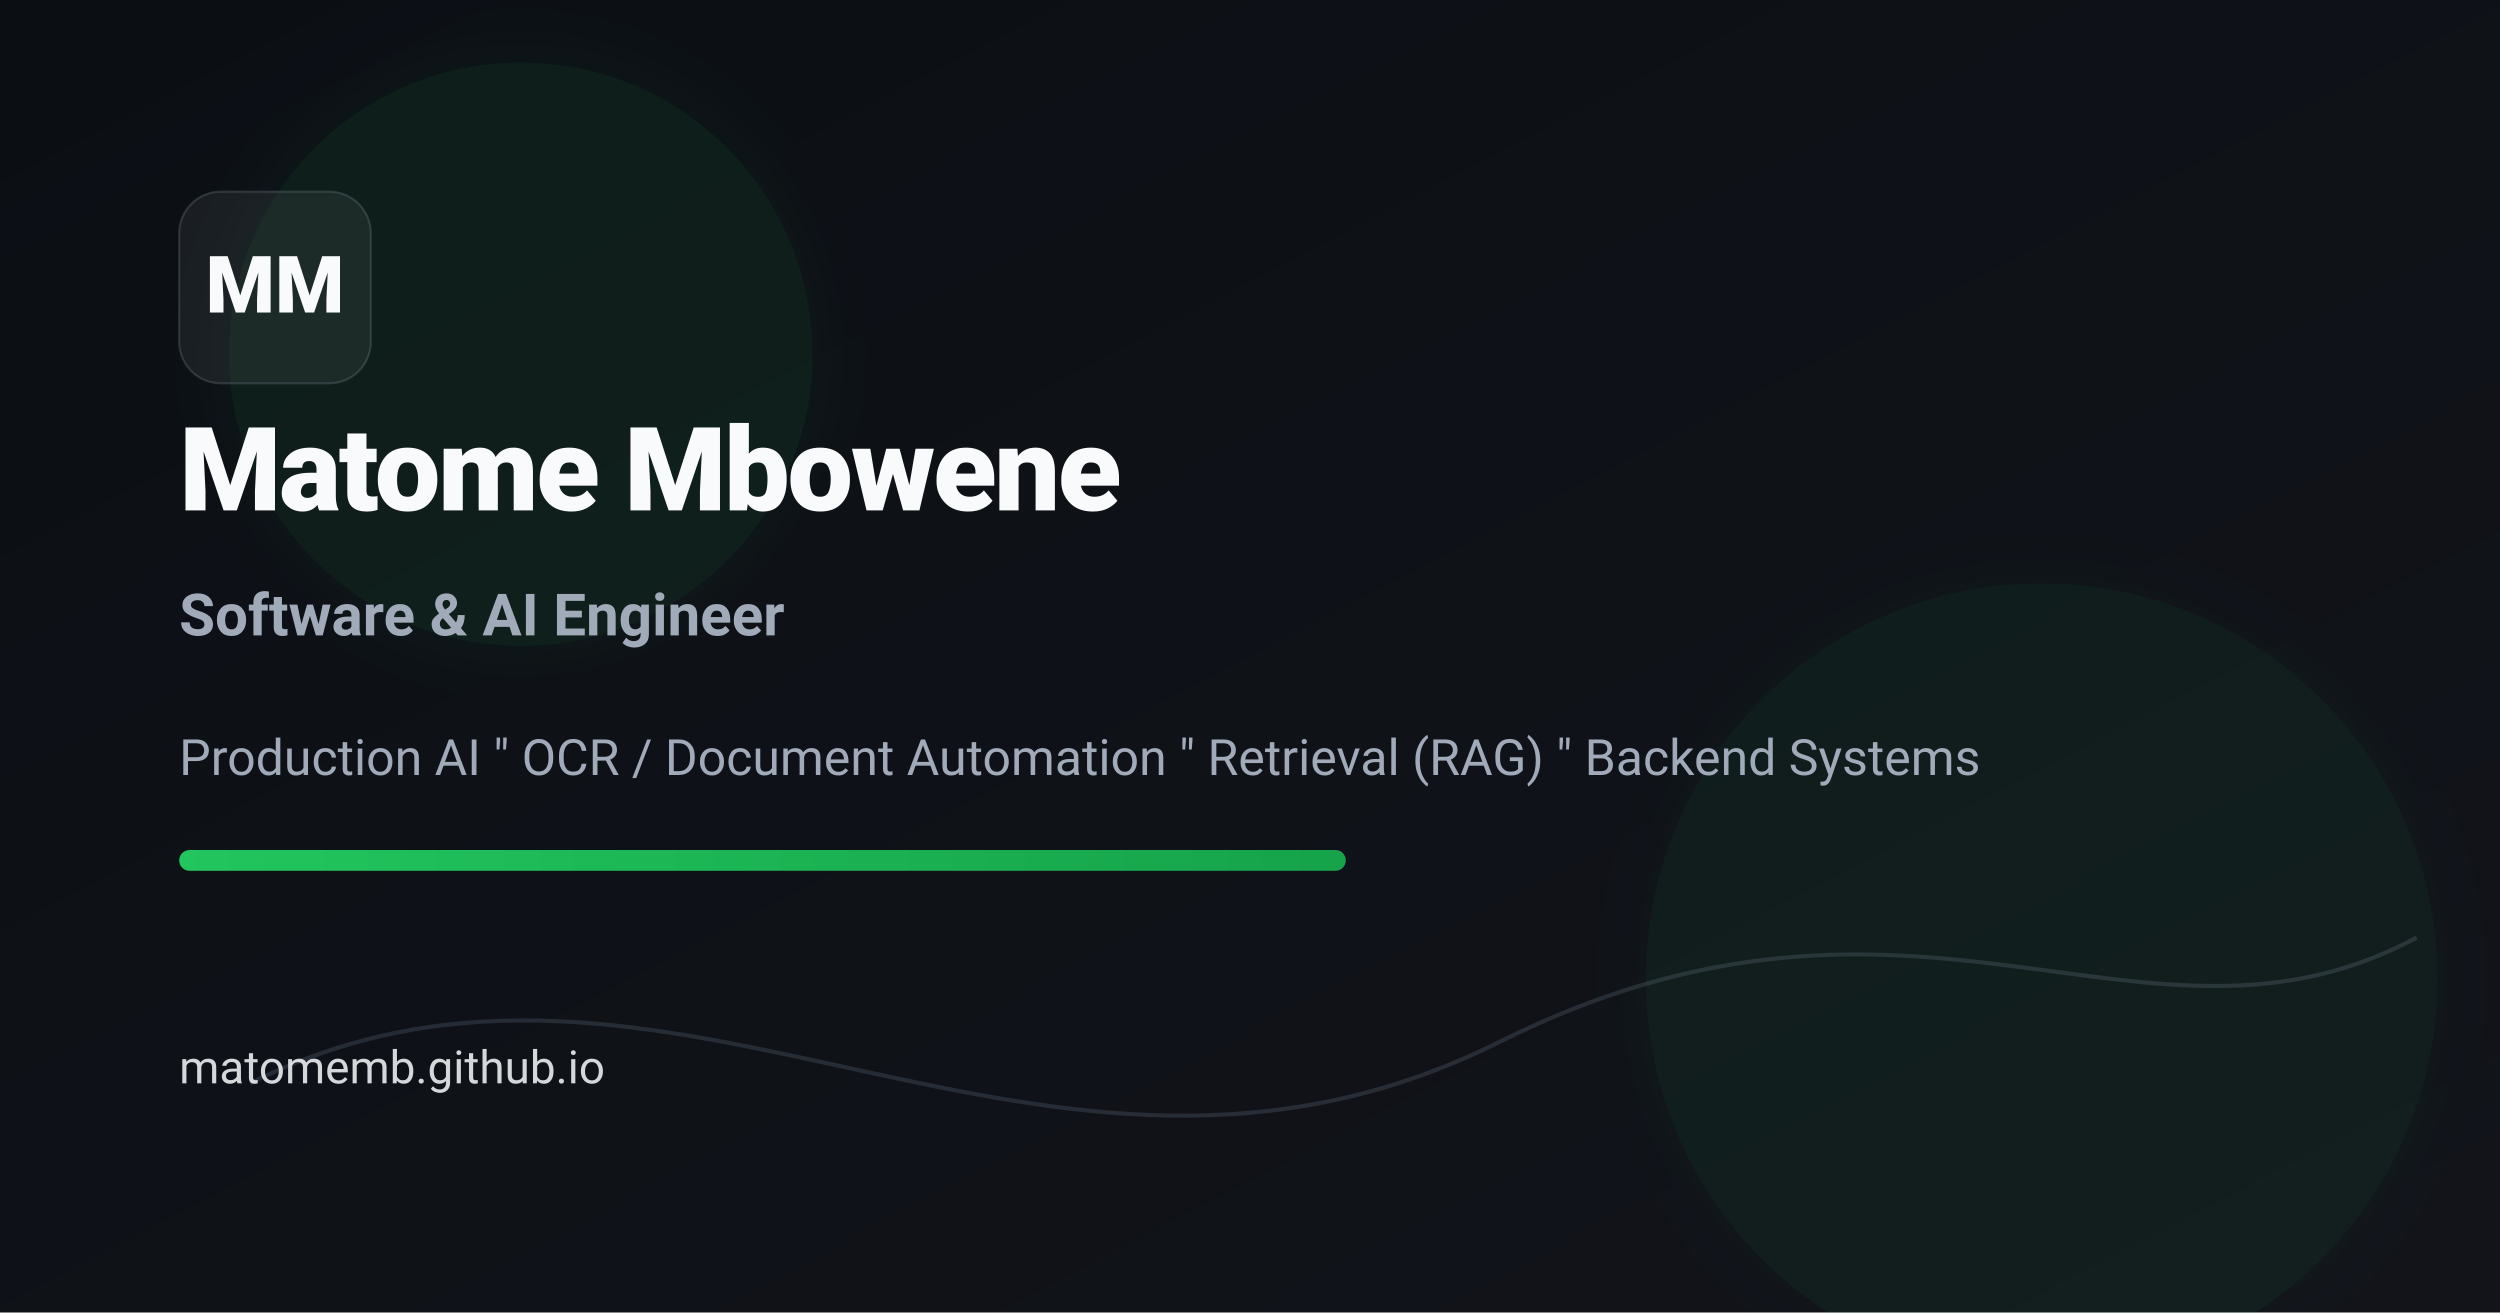
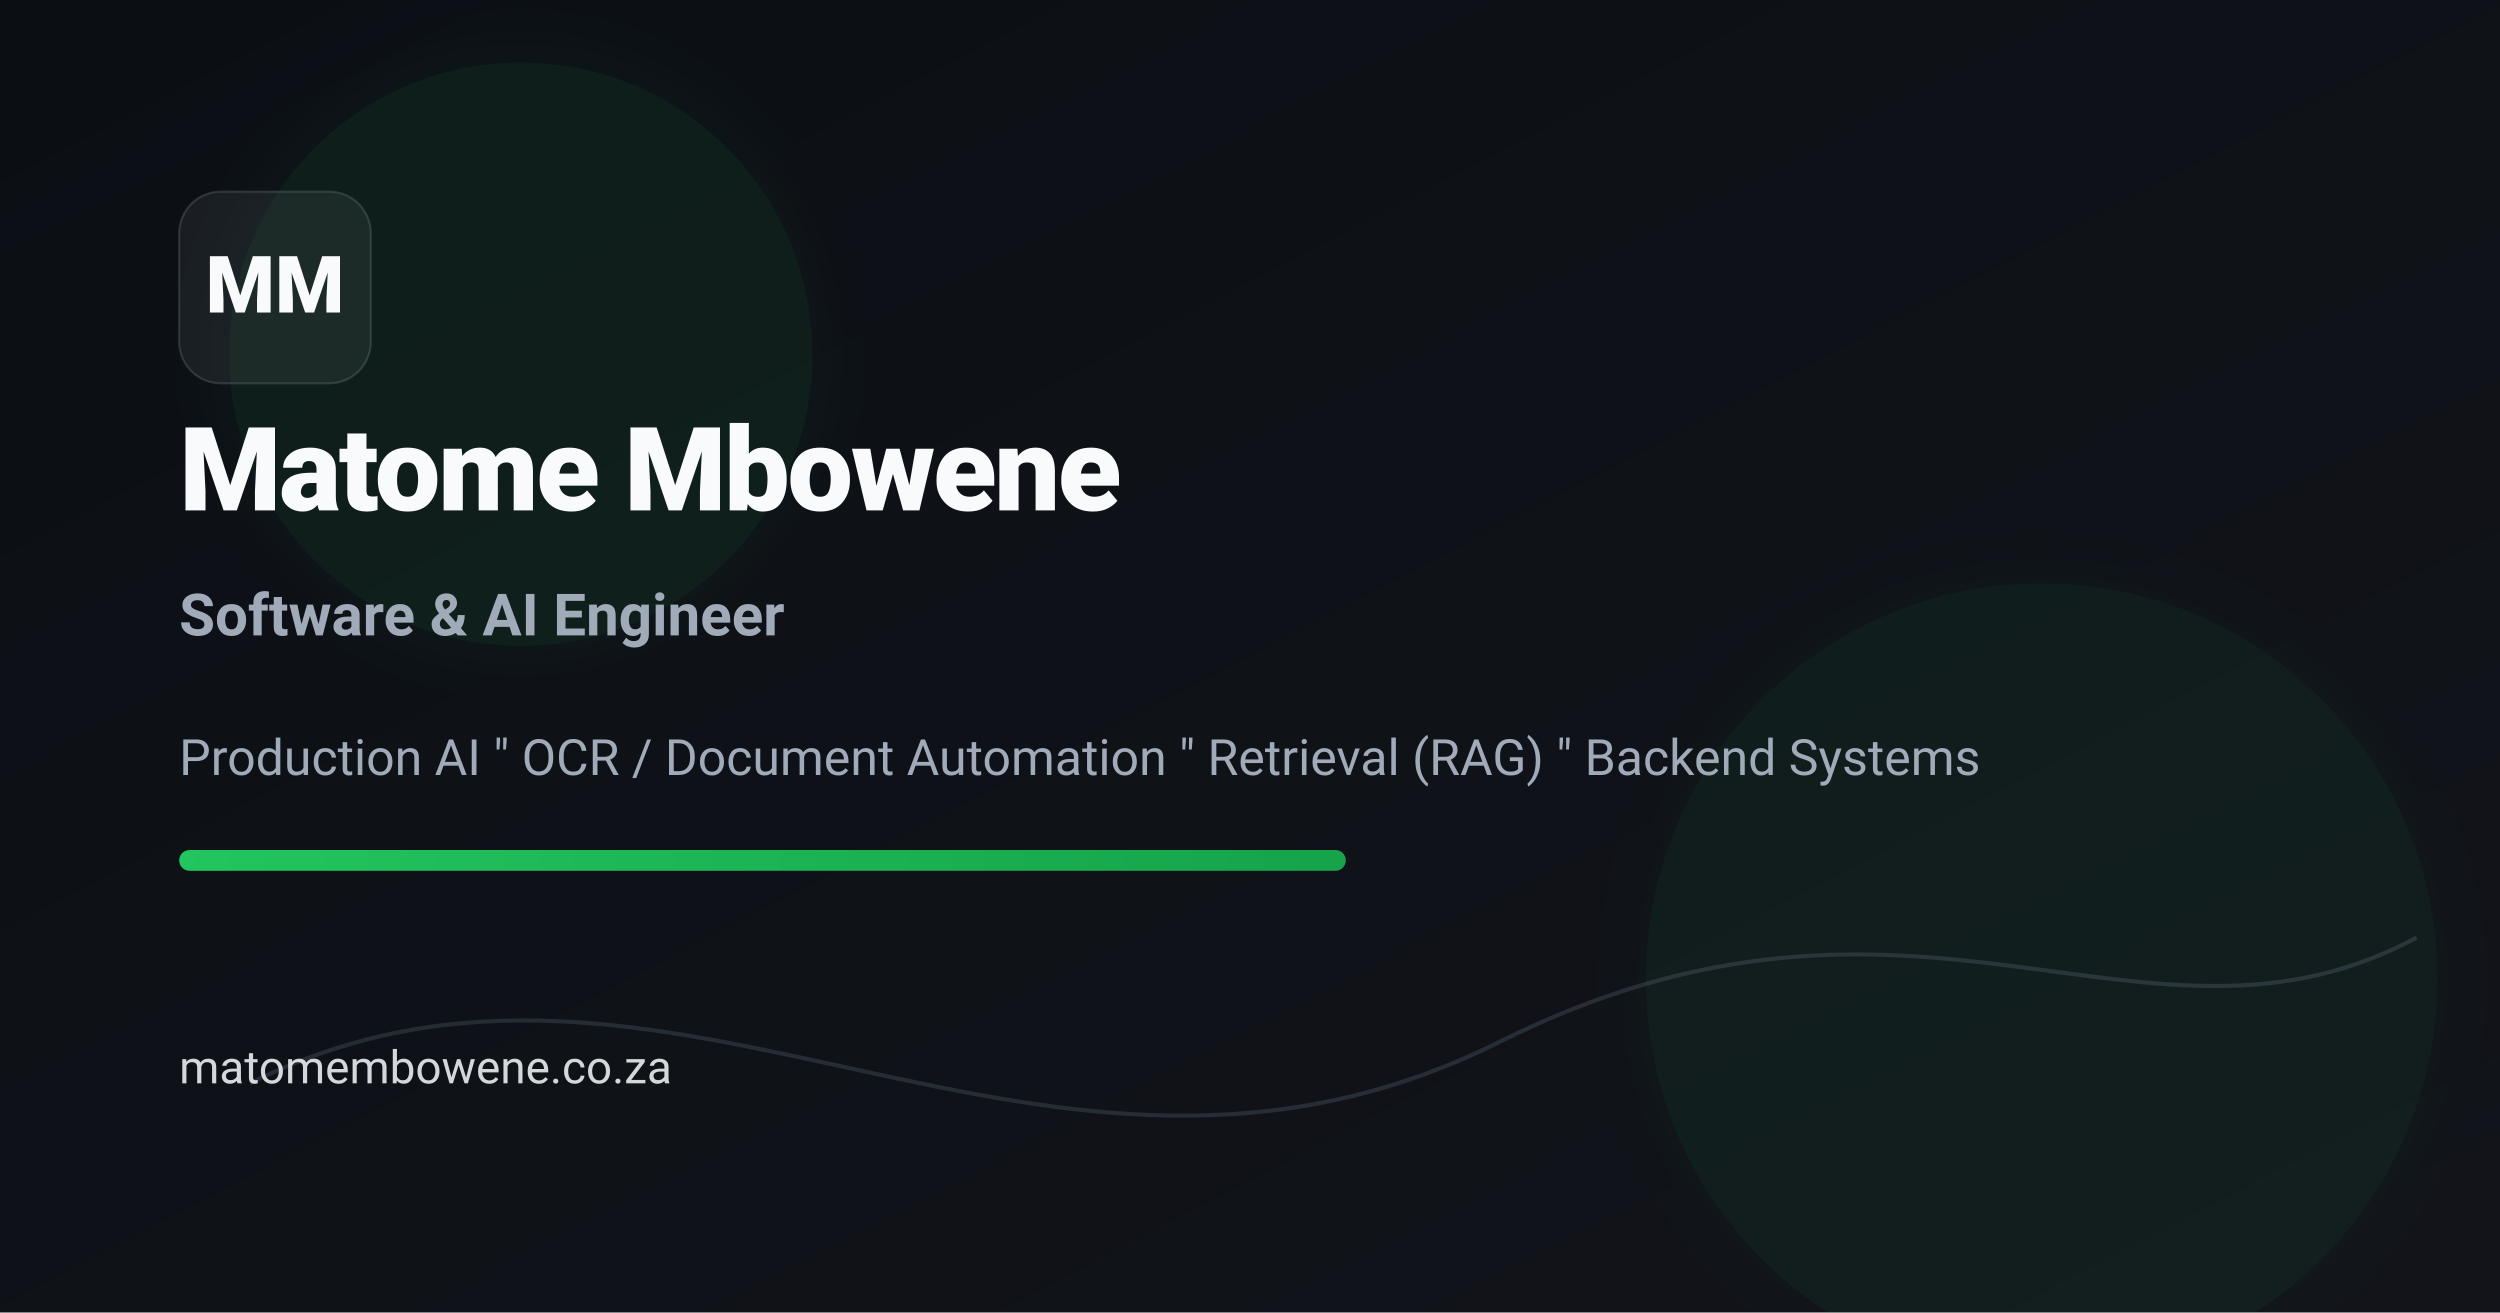
<svg xmlns="http://www.w3.org/2000/svg" width="1200" height="630" viewBox="0 0 1200 630">
  <defs>
    <linearGradient id="bg" x1="0" y1="0" x2="1" y2="1">
      <stop offset="0" stop-color="#0b0f14" />
      <stop offset="1" stop-color="#12141a" />
    </linearGradient>
    <linearGradient id="accent" x1="0" y1="0" x2="1" y2="0">
      <stop offset="0" stop-color="#22c55e" />
      <stop offset="1" stop-color="#16a34a" />
    </linearGradient>
    <filter id="soft" x="-20%" y="-20%" width="140%" height="140%">
      <feGaussianBlur stdDeviation="18" result="b" />
      <feColorMatrix in="b" type="matrix" values="         1 0 0 0 0         0 1 0 0 0         0 0 1 0 0         0 0 0 0.55 0" result="s" />
      <feMerge>
        <feMergeNode in="s" />
        <feMergeNode in="SourceGraphic" />
      </feMerge>
    </filter>
  </defs>
  <rect width="1200" height="630" fill="url(#bg)" />
  <circle cx="250" cy="170" r="140" fill="#22c55e" opacity="0.08" filter="url(#soft)" />
  <circle cx="980" cy="470" r="190" fill="#22c55e" opacity="0.06" filter="url(#soft)" />
  <path d="M120 520 C 320 420, 500 610, 720 500 C 920 400, 1030 520, 1160 450" fill="none" stroke="rgba(148,163,184,0.18)" stroke-width="2" />
  <g transform="translate(86 92)">
    <rect x="0" y="0" width="92" height="92" rx="20" fill="rgba(255,255,255,0.06)" stroke="rgba(148,163,184,0.22)" />
    <text x="46" y="58" text-anchor="middle" font-family="-apple-system,BlinkMacSystemFont,Segoe UI,Roboto,Arial,sans-serif" font-size="38" font-weight="800" fill="#f8fafc">MM</text>
  </g>
  <text x="86" y="245" font-family="-apple-system,BlinkMacSystemFont,Segoe UI,Roboto,Arial,sans-serif" font-size="56" font-weight="800" fill="#f8fafc" letter-spacing="-0.02em">Matome Mbowene</text>
  <text x="86" y="305" font-family="-apple-system,BlinkMacSystemFont,Segoe UI,Roboto,Arial,sans-serif" font-size="28" font-weight="650" fill="#a1aab8">Software &amp; AI Engineer</text>
  <text x="86" y="372" font-family="-apple-system,BlinkMacSystemFont,Segoe UI,Roboto,Arial,sans-serif" font-size="24" fill="#a1aab8">Production AI " OCR / Document Automation " Retrieval (RAG) " Backend Systems</text>
  <rect x="86" y="408" width="560" height="10" rx="5" fill="url(#accent)" />
-   <text x="86" y="520" font-family="-apple-system,BlinkMacSystemFont,Segoe UI,Roboto,Arial,sans-serif" font-size="22" fill="rgba(248,250,252,0.85)">matomemb.github.io</text>
+   <text x="86" y="520" font-family="-apple-system,BlinkMacSystemFont,Segoe UI,Roboto,Arial,sans-serif" font-size="22" fill="rgba(248,250,252,0.85)">matomembowene.co.za</text>
</svg>
